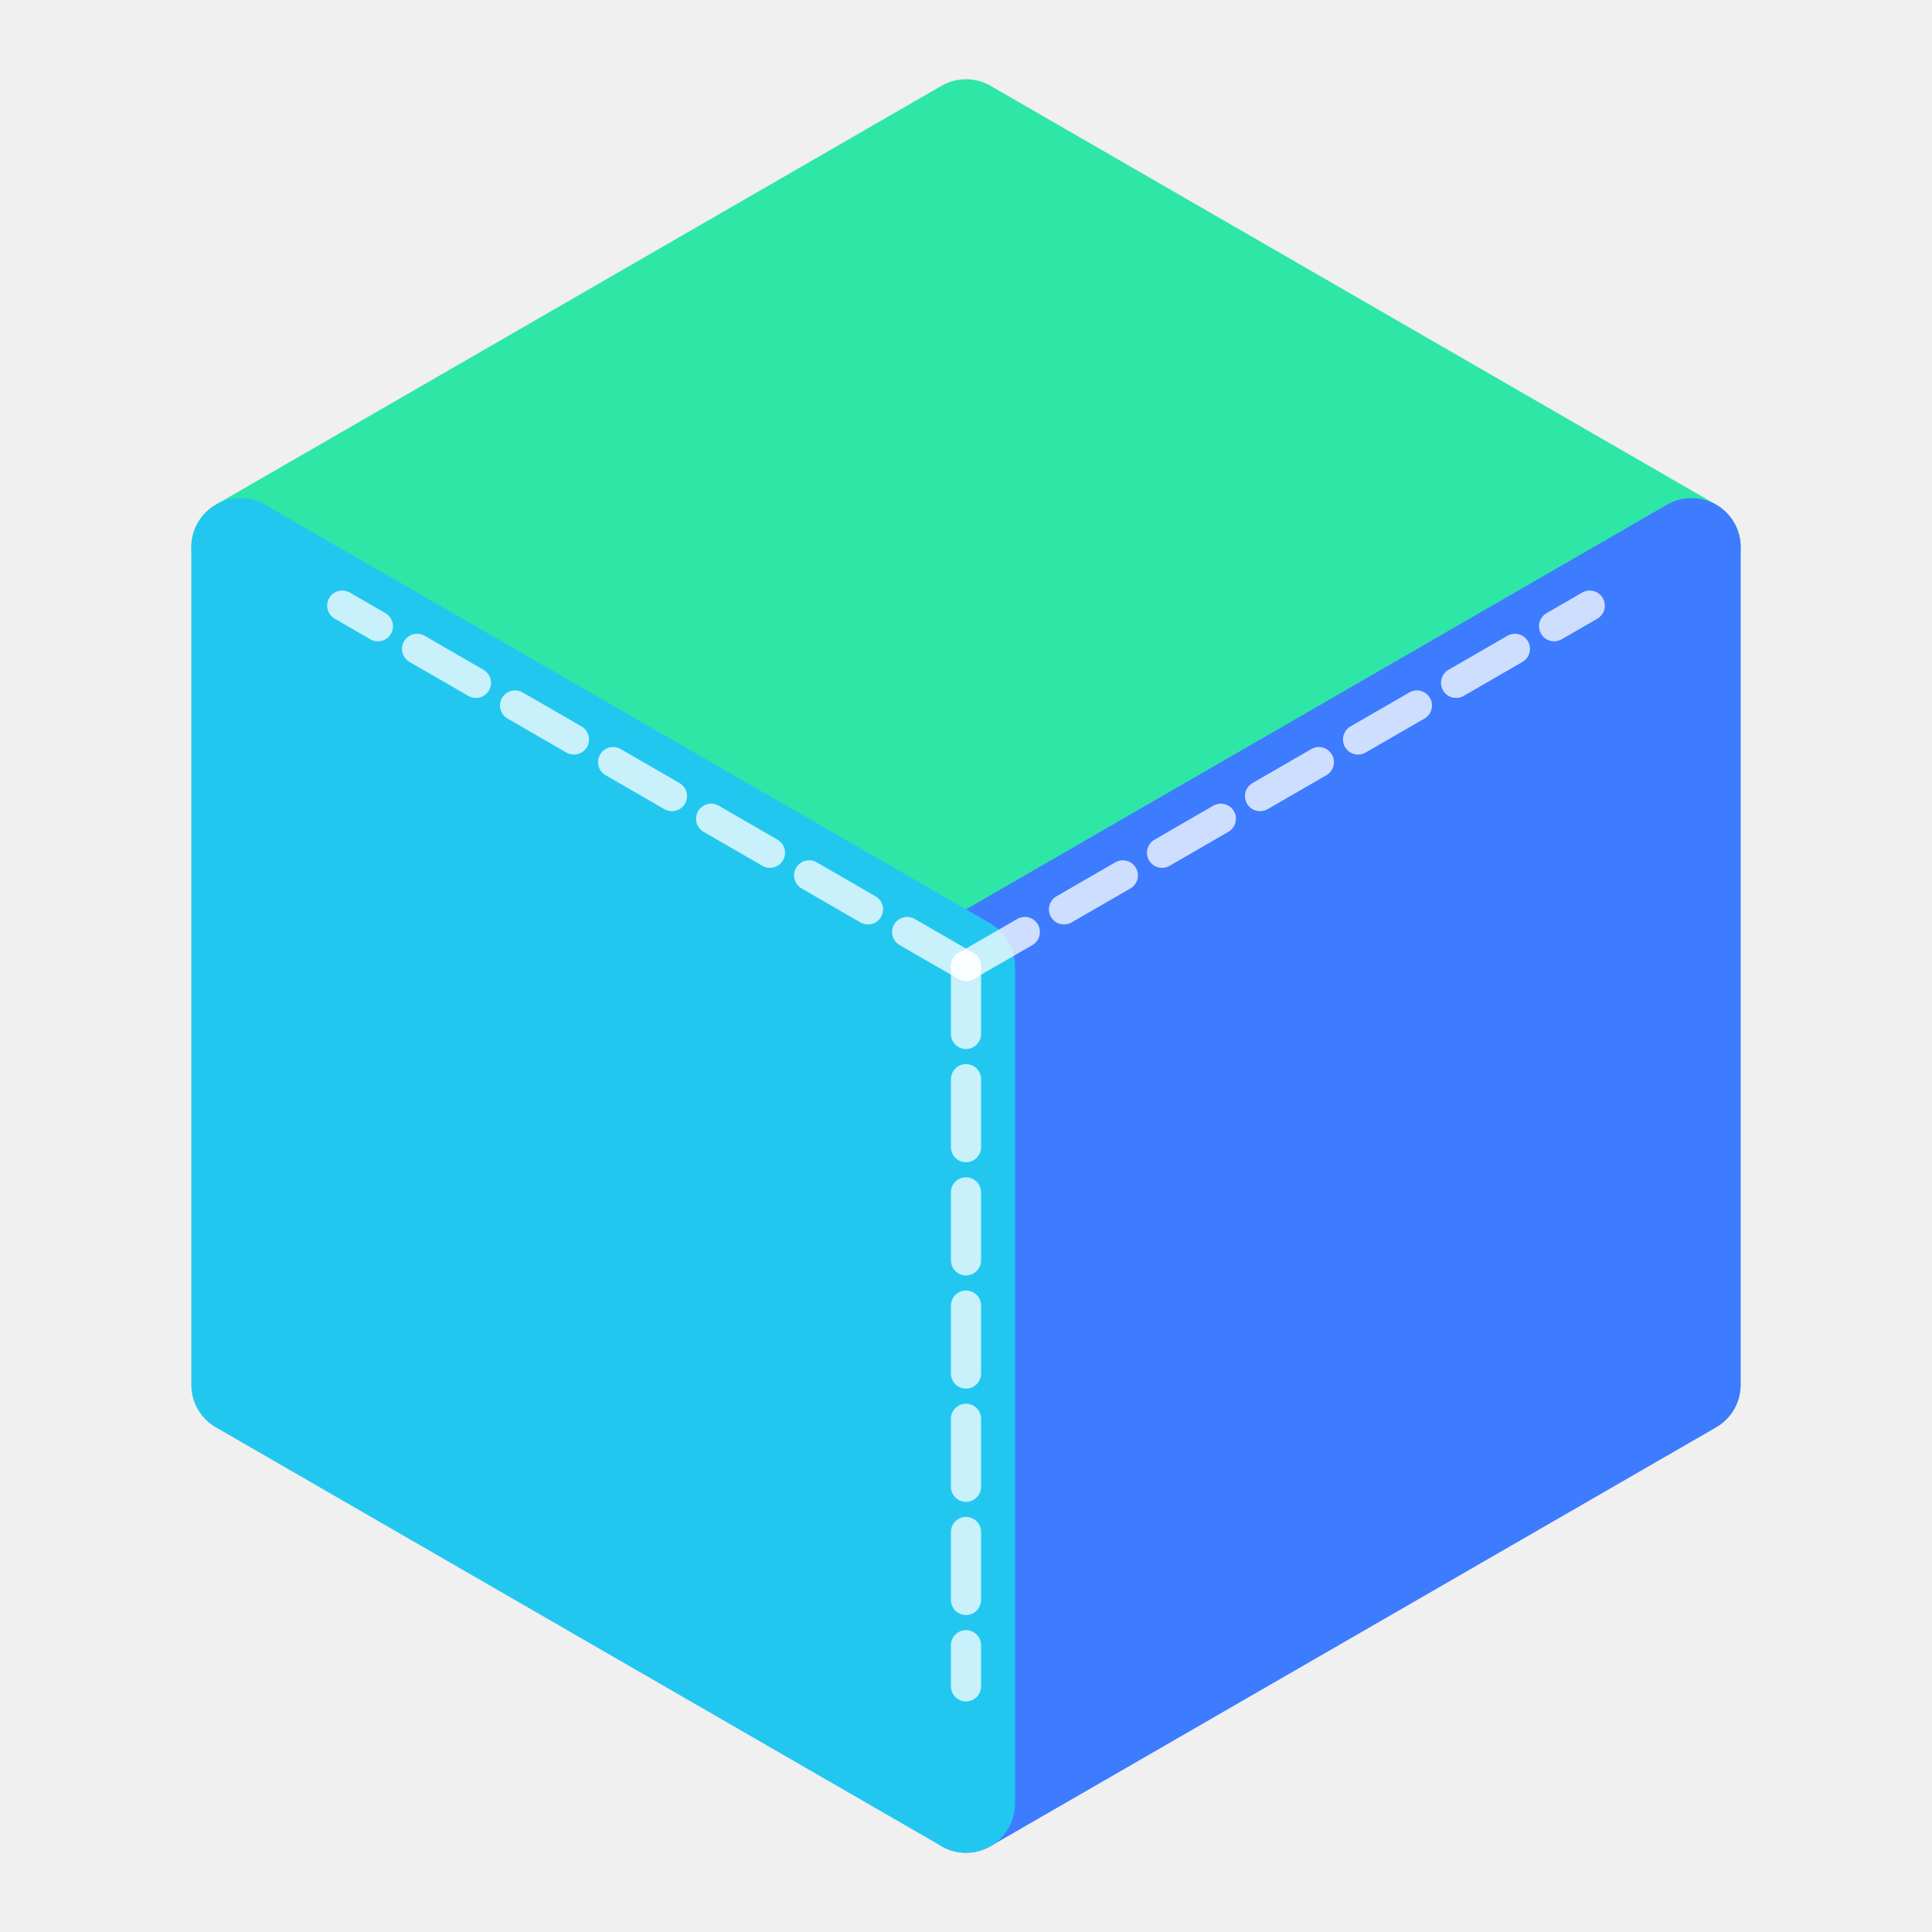
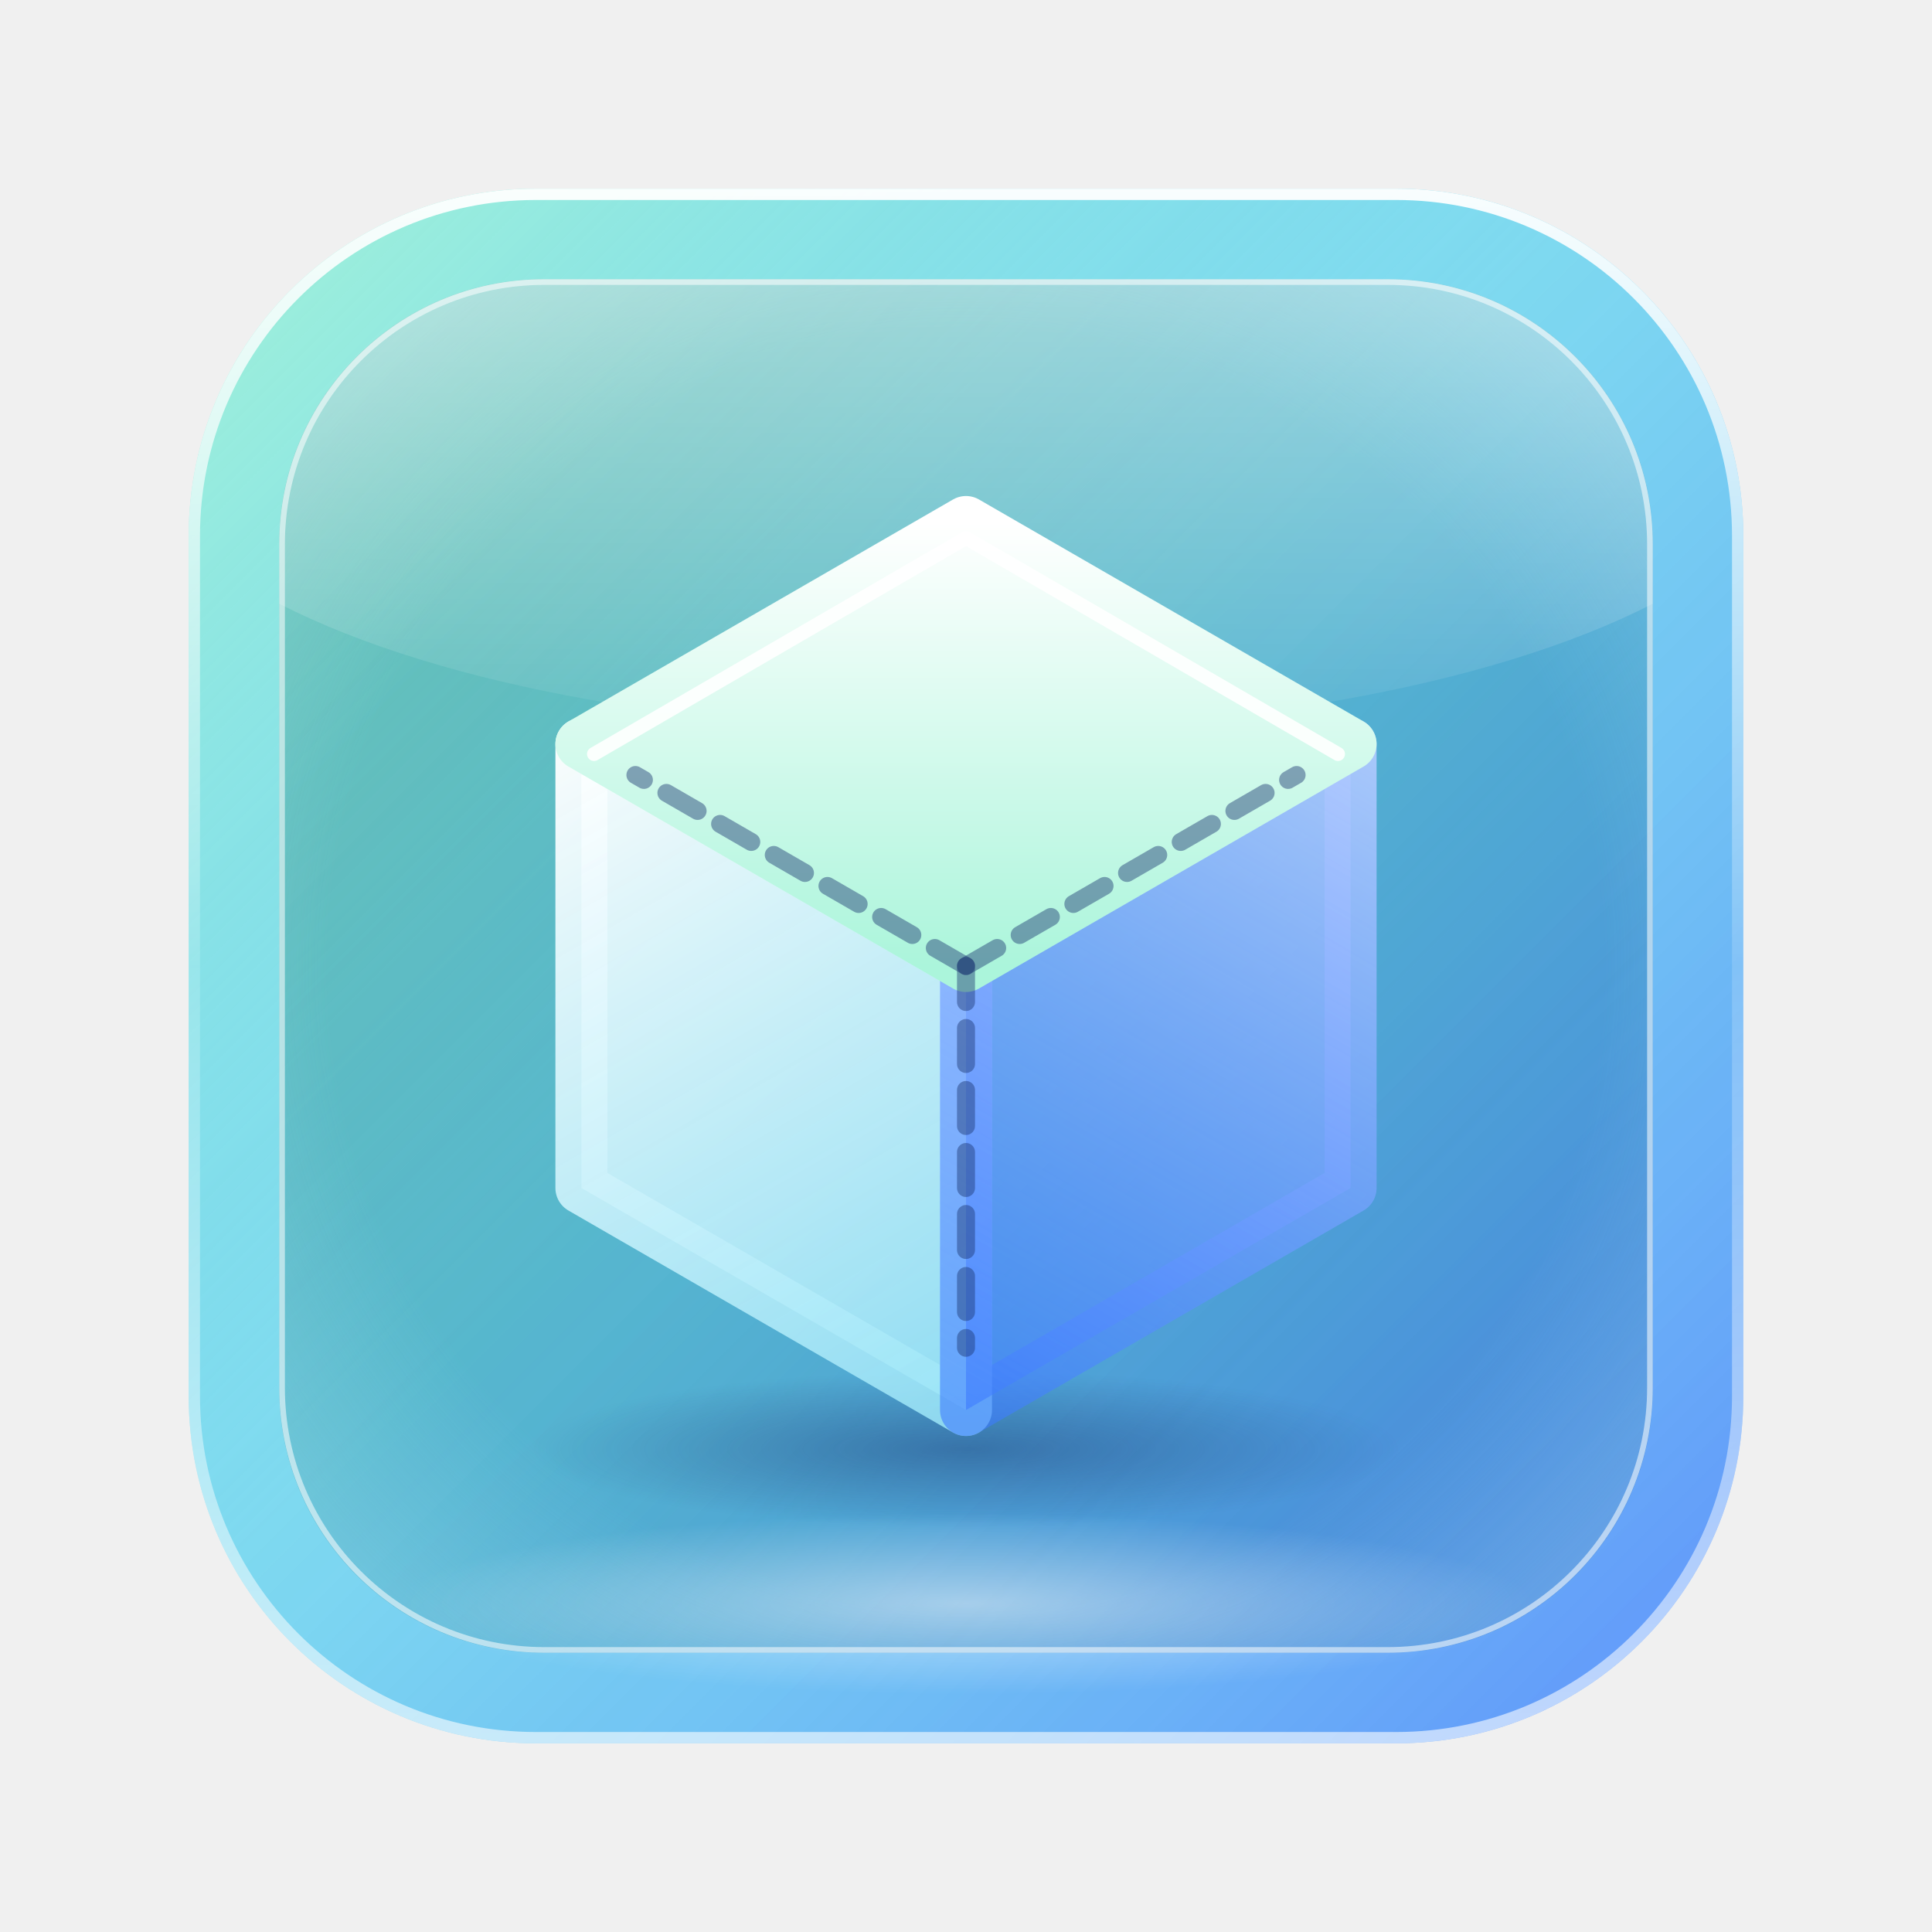
- <svg xmlns="http://www.w3.org/2000/svg" width="512" height="512" viewBox="0 0 512 512" fill="none">
-   <polygon points="256,256 63.7,145 256,34 448.3,145" fill="#2EE6A6" stroke="#2EE6A6" stroke-width="26" stroke-linejoin="round" />
-   <polygon points="256,256 448.3,145 448.3,367 256,478" fill="#3D7BFF" stroke="#3D7BFF" stroke-width="26" stroke-linejoin="round" />
-   <polygon points="256,256 256,478 63.7,367 63.7,145" fill="#22C7F0" stroke="#22C7F0" stroke-width="26" stroke-linejoin="round" />
-   <path d="M256 256 L421.3 160.5" stroke="#FFFFFF" stroke-opacity="0.75" stroke-width="8" stroke-dasharray="18 12" stroke-linecap="round" />
-   <path d="M256 256 L256 446.9" stroke="#FFFFFF" stroke-opacity="0.75" stroke-width="8" stroke-dasharray="18 12" stroke-linecap="round" />
-   <path d="M256 256 L90.7 160.5" stroke="#FFFFFF" stroke-opacity="0.75" stroke-width="8" stroke-dasharray="18 12" stroke-linecap="round" />
+ <svg xmlns="http://www.w3.org/2000/svg" width="64" height="64" viewBox="0 0 1024 1024" fill="none">
+   <defs>
+     <linearGradient id="rim" x1="100" y1="100" x2="924" y2="924" gradientUnits="userSpaceOnUse">
+       <stop offset="0" stop-color="#97F3D3" stop-opacity="0.85" />
+       <stop offset="0.45" stop-color="#22C7F0" stop-opacity="0.55" />
+       <stop offset="1" stop-color="#3D7BFF" stop-opacity="0.8" />
+     </linearGradient>
+     <linearGradient id="rimHi" x1="0" y1="100" x2="0" y2="924" gradientUnits="userSpaceOnUse">
+       <stop offset="0" stop-color="#FFFFFF" stop-opacity="0.95" />
+       <stop offset="0.5" stop-color="#FFFFFF" stop-opacity="0.15" />
+       <stop offset="1" stop-color="#FFFFFF" stop-opacity="0.6" />
+     </linearGradient>
+     <linearGradient id="well" x1="148" y1="148" x2="876" y2="876" gradientUnits="userSpaceOnUse">
+       <stop offset="0" stop-color="#2EE6A6" stop-opacity="0.14" />
+       <stop offset="0.5" stop-color="#22C7F0" stop-opacity="0.24" />
+       <stop offset="1" stop-color="#3D7BFF" stop-opacity="0.4" />
+     </linearGradient>
+     <radialGradient id="edgeGlow" cx="512" cy="512" r="520" gradientUnits="userSpaceOnUse">
+       <stop offset="0.65" stop-color="#A7E9F9" stop-opacity="0" />
+       <stop offset="1" stop-color="#A7E9F9" stop-opacity="0.45" />
+     </radialGradient>
+     <linearGradient id="gloss" x1="0" y1="148" x2="0" y2="420" gradientUnits="userSpaceOnUse">
+       <stop offset="0" stop-color="#FFFFFF" stop-opacity="0.4" />
+       <stop offset="1" stop-color="#FFFFFF" stop-opacity="0" />
+     </linearGradient>
+     <radialGradient id="pool" cx="512" cy="850" r="300" gradientUnits="userSpaceOnUse" gradientTransform="translate(0 850) scale(1 0.16) translate(0 -850)">
+       <stop offset="0" stop-color="#FFFFFF" stop-opacity="0.5" />
+       <stop offset="1" stop-color="#FFFFFF" stop-opacity="0" />
+     </radialGradient>
+     <radialGradient id="drop" cx="512" cy="768" r="230" gradientUnits="userSpaceOnUse" gradientTransform="translate(0 768) scale(1 0.18) translate(0 -768)">
+       <stop offset="0" stop-color="#1B3773" stop-opacity="0.45" />
+       <stop offset="1" stop-color="#1B3773" stop-opacity="0" />
+     </radialGradient>
+     <linearGradient id="gTop" x1="0" y1="34" x2="0" y2="256" gradientUnits="userSpaceOnUse">
+       <stop offset="0" stop-color="#FFFFFF" stop-opacity="1" />
+       <stop offset="1" stop-color="#ABF5DB" stop-opacity="1" />
+     </linearGradient>
+     <linearGradient id="gLeft" x1="64" y1="145" x2="256" y2="478" gradientUnits="userSpaceOnUse">
+       <stop offset="0" stop-color="#FFFFFF" stop-opacity="0.95" />
+       <stop offset="1" stop-color="#9CE6F8" stop-opacity="0.85" />
+     </linearGradient>
+     <linearGradient id="gRight" x1="448" y1="145" x2="256" y2="478" gradientUnits="userSpaceOnUse">
+       <stop offset="0" stop-color="#B1CAFF" stop-opacity="0.9" />
+       <stop offset="1" stop-color="#3D7BFF" stop-opacity="0.6" />
+     </linearGradient>
+   </defs>
+   <rect x="100" y="100" width="824" height="824" rx="184" fill="url(#rim)" />
+   <rect x="103" y="103" width="818" height="818" rx="181" stroke="url(#rimHi)" stroke-width="6" />
+   <rect x="148" y="148" width="728" height="728" rx="140" fill="#000000" fill-opacity="0.18" />
+   <rect x="148" y="148" width="728" height="728" rx="140" fill="url(#well)" />
+   <rect x="148" y="148" width="728" height="728" rx="140" fill="url(#edgeGlow)" />
+   <path d="M148 288A140 140 0 0 1 288 148H736A140 140 0 0 1 876 288V320C700 410 324 410 148 320Z" fill="url(#gloss)" />
+   <ellipse cx="512" cy="850" rx="300" ry="48" fill="url(#pool)" />
+   <rect x="149.5" y="149.5" width="725" height="725" rx="139" stroke="#FFFFFF" stroke-opacity="0.55" stroke-width="3" />
+   <ellipse cx="512" cy="768" rx="230" ry="42" fill="url(#drop)" />
+   <g transform="translate(512 512) scale(1.06) translate(-256 -256)">
+     <polygon points="256,256 256,478 63.7,367 63.7,145" fill="url(#gLeft)" stroke="url(#gLeft)" stroke-width="26" stroke-linejoin="round" />
+     <polygon points="256,256 448.3,145 448.3,367 256,478" fill="url(#gRight)" stroke="url(#gRight)" stroke-width="26" stroke-linejoin="round" />
+     <polygon points="256,256 63.7,145 256,34 448.3,145" fill="url(#gTop)" stroke="url(#gTop)" stroke-width="26" stroke-linejoin="round" />
+     <path d="M256 256 L421.3 160.5" stroke="#1B3773" stroke-opacity="0.45" stroke-width="9" stroke-dasharray="18 13" stroke-linecap="round" />
+     <path d="M256 256 L256 446.9" stroke="#1B3773" stroke-opacity="0.45" stroke-width="9" stroke-dasharray="18 13" stroke-linecap="round" />
+     <path d="M256 256 L90.7 160.5" stroke="#1B3773" stroke-opacity="0.45" stroke-width="9" stroke-dasharray="18 13" stroke-linecap="round" />
+     <path d="M70 150 L256 42 L442 150" stroke="#FFFFFF" stroke-opacity="0.9" stroke-width="7" stroke-linecap="round" stroke-linejoin="round" fill="none" />
+   </g>
</svg>
